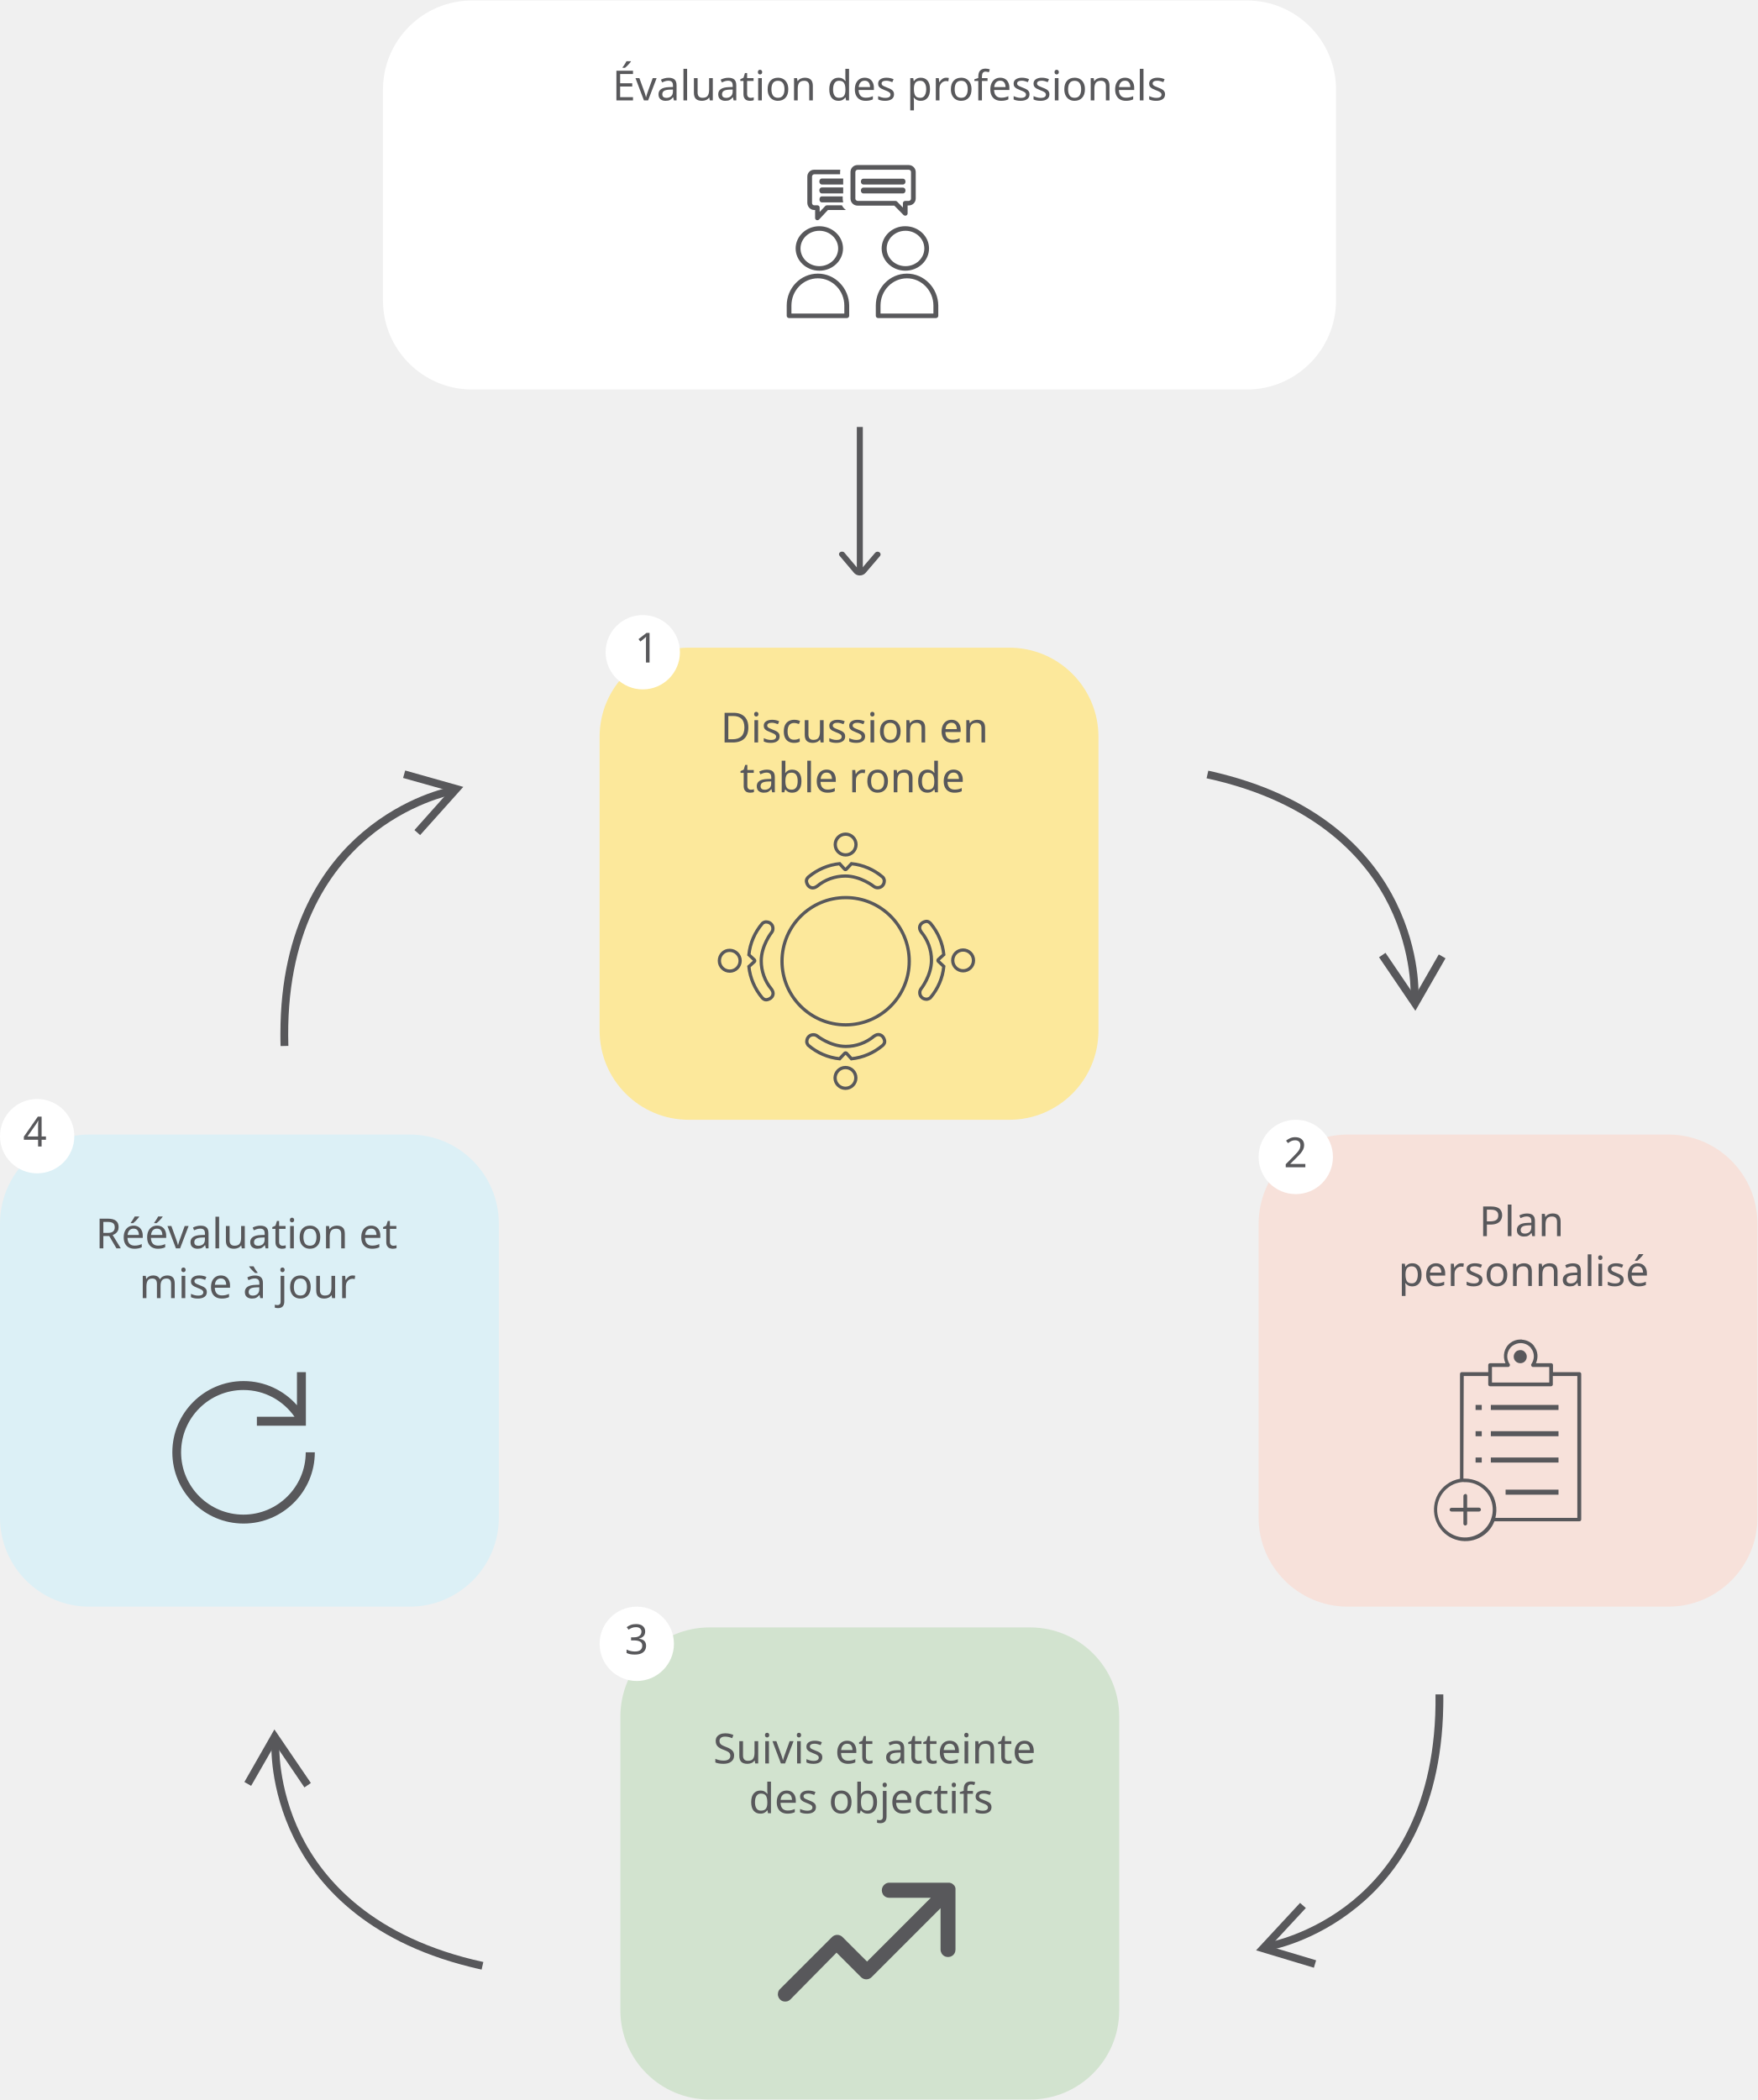
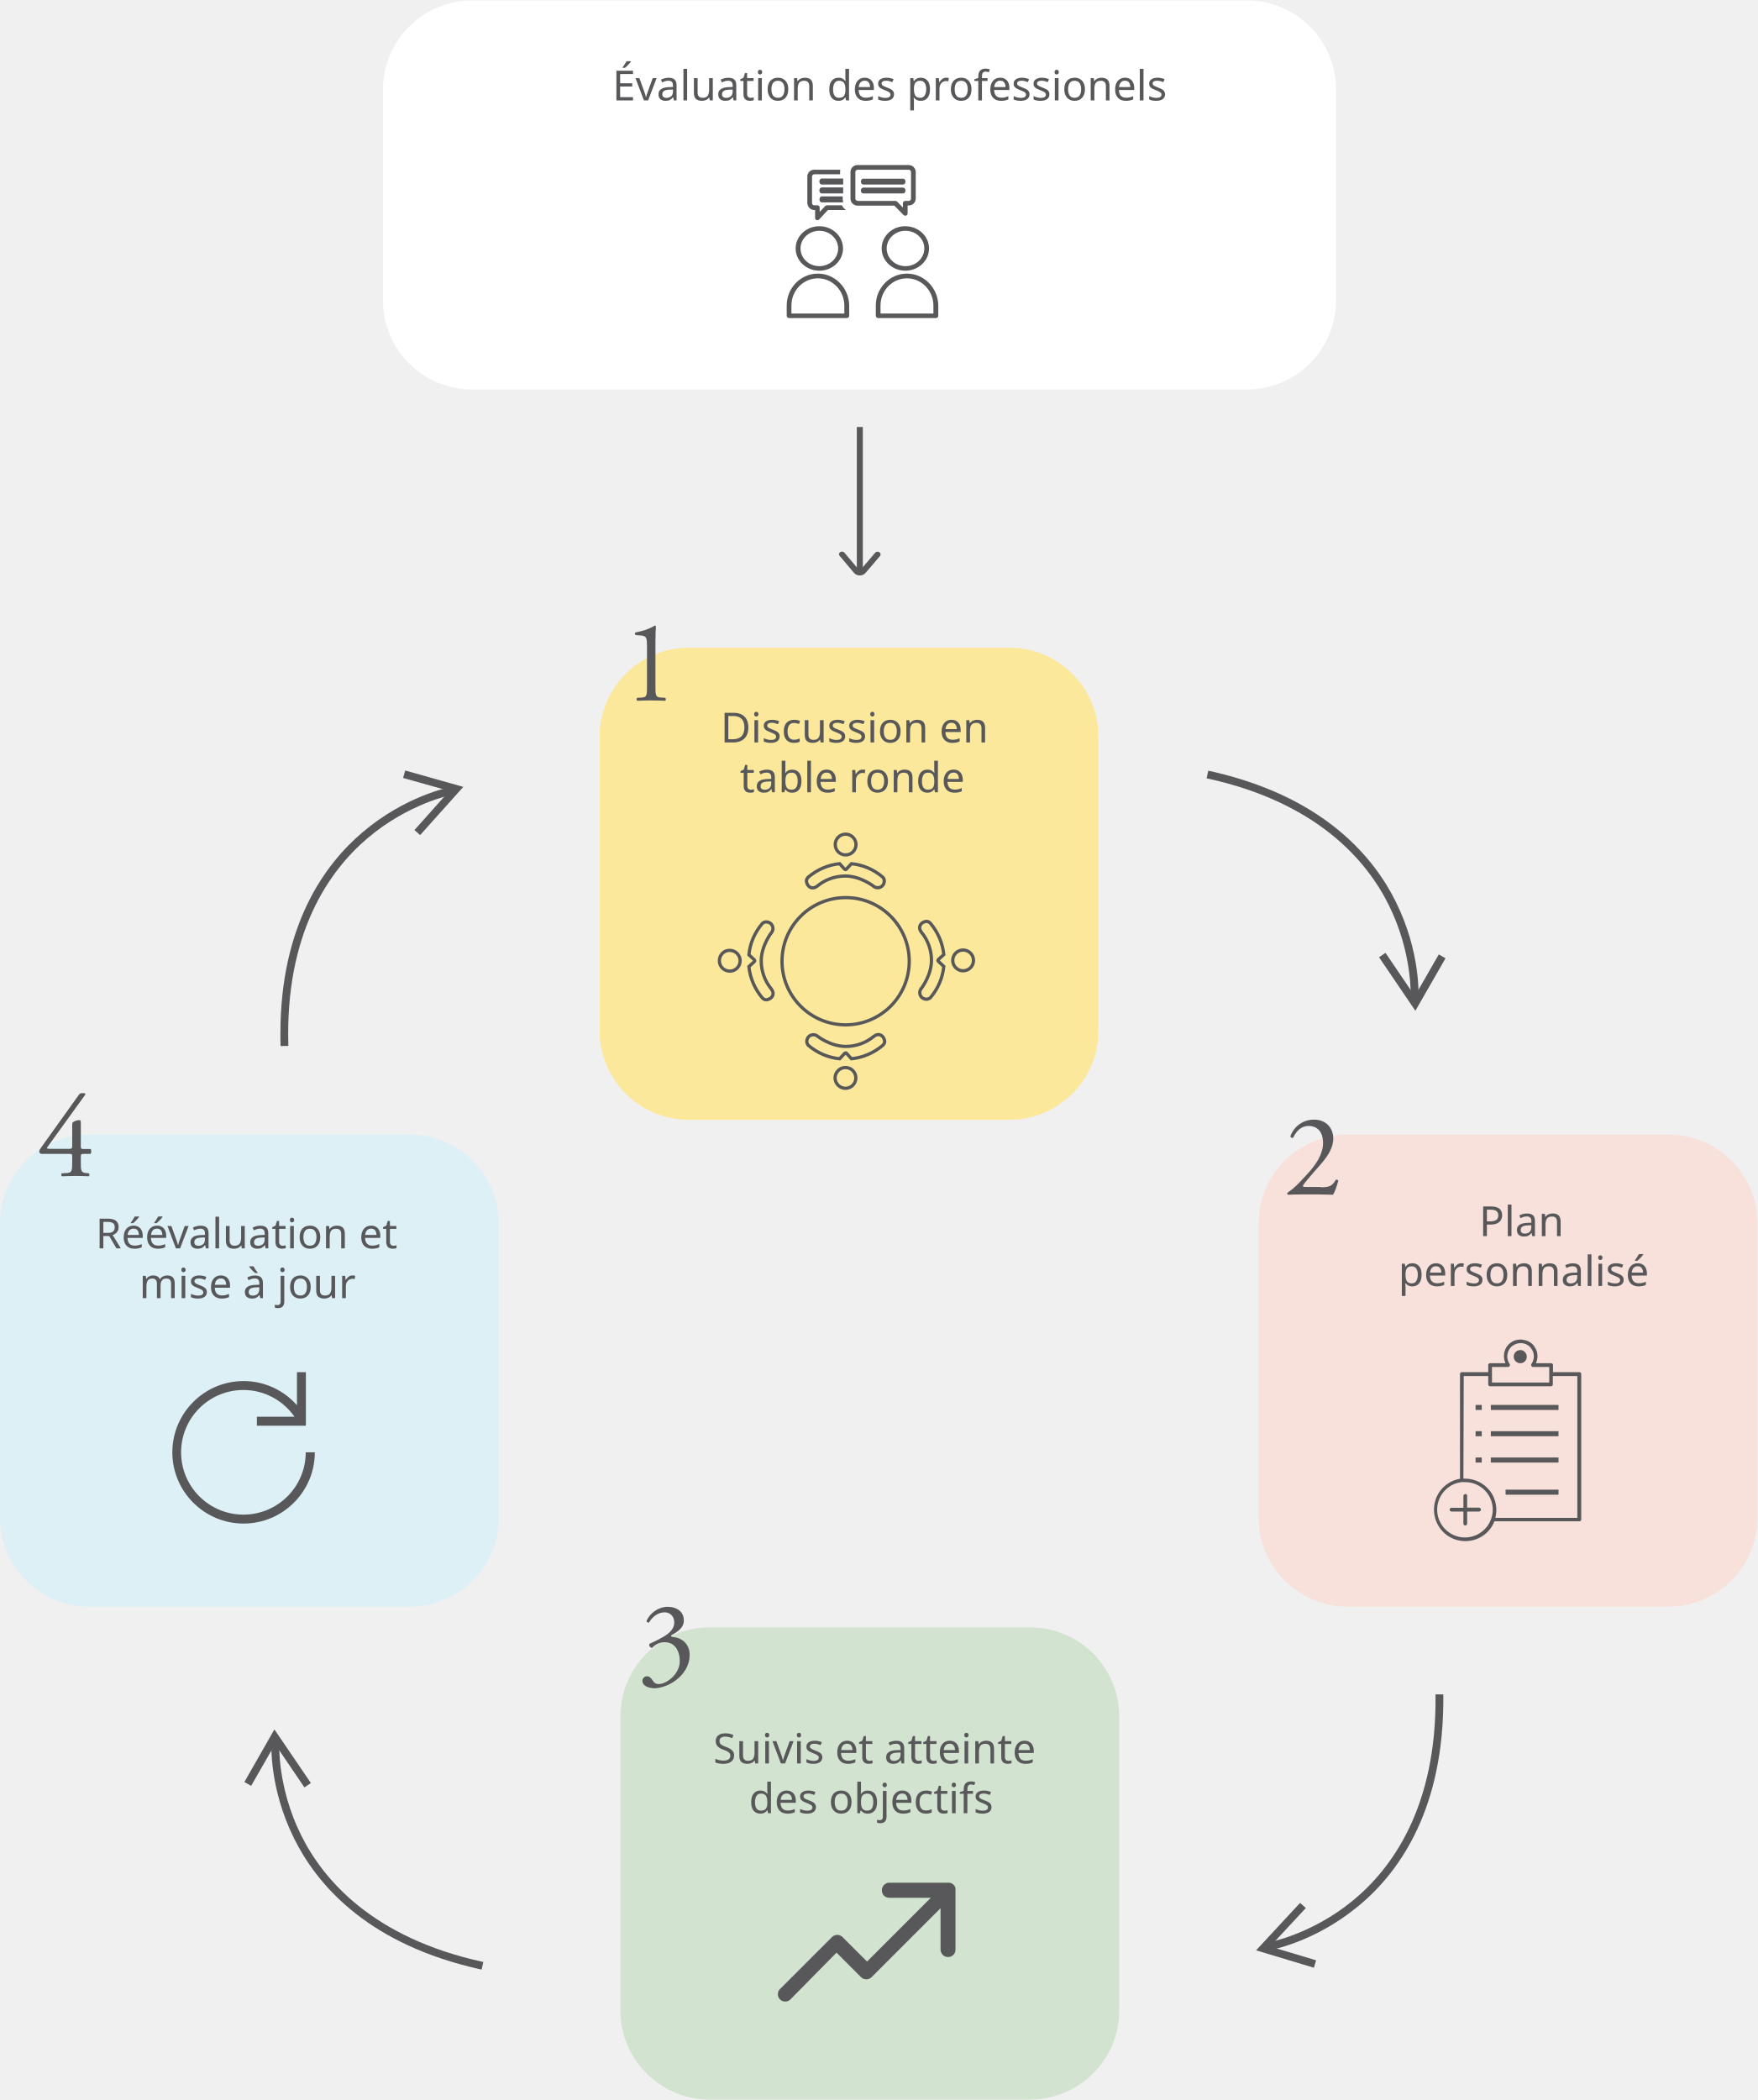
<svg xmlns="http://www.w3.org/2000/svg" version="1.1" id="Layer_1" x="0px" y="0px" viewBox="0 0 1083 1294" style="enable-background:new 0 0 1083 1294;" xml:space="preserve">
  <style type="text/css">
	.st0{fill-rule:evenodd;clip-rule:evenodd;fill:#FFFFFF;}
	.st1{fill:#58585B;}
	.st2{font-family:'AvenirNext-Medium';}
	.st3{font-size:25.611px;}
	.st4{fill-rule:evenodd;clip-rule:evenodd;fill:#58585B;}
	.st5{fill-rule:evenodd;clip-rule:evenodd;fill:#D2E3CF;}
	.st6{enable-background:new    ;}
- 	.st7{font-family:'Montserrat-Medium';}
- 	.st8{fill-rule:evenodd;clip-rule:evenodd;fill:#DCF0F6;}
- 	.st9{fill-rule:evenodd;clip-rule:evenodd;fill:#FCE89B;}
- 	.st10{fill-rule:evenodd;clip-rule:evenodd;fill:#F7E1DA;}
- 	.st11{fill:none;stroke:#58585B;stroke-width:2;stroke-miterlimit:10;}
+ 	.st7{fill-rule:evenodd;clip-rule:evenodd;fill:#DCF0F6;}
+ 	.st8{fill-rule:evenodd;clip-rule:evenodd;fill:#FCE89B;}
+ 	.st9{fill-rule:evenodd;clip-rule:evenodd;fill:#F7E1DA;}
+ 	.st10{fill:none;stroke:#58585B;stroke-width:2;stroke-miterlimit:10;}
</style>
  <g id="Desktop" transform="translate(-222, -1446)">
    <g id="Group-14" transform="translate(343, 1446)">
      <path id="Rectangle-3" class="st0" d="M169.9,0.3h477.5c30.3,0,54.9,24.6,54.9,54.9v129.9c0,30.3-24.6,54.9-54.9,54.9H169.9    c-30.3,0-54.9-24.6-54.9-54.9V55.2C115,24.9,139.6,0.3,169.9,0.3z" />
      <text transform="matrix(1 0 0 1 256.3682 61.875)" class="st1 st2 st3">Évaluation des professionels</text>
      <g id="Page-1" transform="translate(144, 55)">
        <path id="Fill-1" class="st4" d="M239.9,87.2c6.4,0,11.6,4.9,11.6,10.9s-5.2,10.9-11.6,10.9c-6.4,0-11.6-4.9-11.6-10.9     S233.5,87.2,239.9,87.2 M239.9,111.8c8.1,0,14.6-6.2,14.6-13.7c0-7.6-6.6-13.7-14.6-13.7c-8.1,0-14.6,6.2-14.6,13.7     C225.3,105.6,231.8,111.8,239.9,111.8" />
        <path id="Fill-3" class="st4" d="M255.3,138.2h-32.6v-4.9c0-9.3,7.3-16.8,16.3-16.8s16.3,7.6,16.3,16.8L255.3,138.2L255.3,138.2z      M239,113.6c-10.6,0-19.2,8.8-19.2,19.7v6.3c0,0.8,0.7,1.4,1.5,1.4h35.5c0.8,0,1.5-0.6,1.5-1.4v-6.3     C258.2,122.5,249.6,113.6,239,113.6z" />
        <path id="Fill-5" class="st4" d="M304.6,98.1c0,6-5.2,10.9-11.6,10.9s-11.6-4.9-11.6-10.9s5.2-10.9,11.6-10.9     S304.6,92.1,304.6,98.1 M278.3,98.1c0,7.6,6.6,13.7,14.6,13.7c8.1,0,14.6-6.2,14.6-13.7c0-7.6-6.6-13.7-14.6-13.7     C284.9,84.3,278.3,90.5,278.3,98.1" />
        <path id="Fill-7" class="st4" d="M310.2,138.2h-32.6v-4.9c0-9.3,7.3-16.8,16.3-16.8s16.3,7.6,16.3,16.8L310.2,138.2L310.2,138.2z      M293.9,113.6c-10.6,0-19.2,8.8-19.2,19.7v6.3c0,0.8,0.7,1.4,1.5,1.4h35.5c0.8,0,1.5-0.6,1.5-1.4v-6.3     C313.1,122.5,304.5,113.6,293.9,113.6z" />
        <g id="Group-11" transform="translate(21, 0)">
          <g id="Clip-10">
				</g>
          <path id="Fill-9" class="st4" d="M241.1,67.4V51c0-0.7,0.6-1.4,1.4-1.4H274c0.8,0,1.4,0.6,1.4,1.4v16.4c0,0.7-0.6,1.4-1.4,1.4      h-2.1c-0.8,0-1.5,0.6-1.5,1.4v2.7l-3.6-3.7c-0.3-0.3-0.7-0.4-1-0.4h-23.3C241.7,68.7,241.1,68.1,241.1,67.4z M270.8,77.5      c0.3,0.3,0.7,0.4,1.1,0.4c0.2,0,0.4,0,0.5-0.1c0.6-0.2,0.9-0.8,0.9-1.3v-4.9h0.7c2.4,0,4.3-1.9,4.3-4.3V51      c0-2.3-1.9-4.3-4.3-4.3h-31.6c-2.4,0-4.3,1.9-4.3,4.3v16.4c0,2.3,1.9,4.3,4.3,4.3h22.7L270.8,77.5z" />
        </g>
        <path id="Fill-12" class="st4" d="M267,58.7h24.5c0.8,0,1.5-0.8,1.5-1.8s-0.7-1.8-1.5-1.8H267c-0.8,0-1.5,0.8-1.5,1.8     S266.2,58.7,267,58.7" />
        <path id="Fill-14" class="st4" d="M267,64.2h24.5c0.8,0,1.5-0.8,1.5-1.8s-0.7-1.8-1.5-1.8H267c-0.8,0-1.5,0.8-1.5,1.8     C265.5,63.4,266.2,64.2,267,64.2" />
        <path id="Fill-18" class="st4" d="M236.7,74.4h0.6v4.9c0,0.6,0.3,1.1,0.9,1.3c0.2,0.1,0.4,0.1,0.5,0.1c0.4,0,0.7-0.2,1-0.4     l5.5-5.9h11.1c-1-0.7-1.9-1.7-2.5-2.9h-9.2c-0.4,0-0.8,0.2-1,0.4l-3.5,3.7v-2.7c0-0.8-0.6-1.4-1.4-1.4h-2c-0.7,0-1.3-0.6-1.3-1.4     V53.8c0-0.7,0.6-1.4,1.3-1.4h16V51c0-0.5,0.1-1,0.1-1.4h-16.2c-2.3,0-4.1,1.9-4.1,4.2v16.3C232.6,72.5,234.5,74.4,236.7,74.4" />
        <path id="Fill-20" class="st4" d="M241.4,58.7h13.2V55h-13.2c-0.8,0-1.5,0.8-1.5,1.8C239.9,57.9,240.6,58.7,241.4,58.7" />
        <path id="Fill-22" class="st4" d="M241.4,64.2h13.2v-3.7h-13.2c-0.8,0-1.5,0.8-1.5,1.8C239.9,63.4,240.6,64.2,241.4,64.2" />
        <path id="Fill-24" class="st4" d="M241.4,69.7h13.1h0.1c-0.2-0.8-0.3-1.7-0.3-2.5V66h-12.9c-0.8,0-1.4,0.8-1.4,1.8     C239.9,68.9,240.6,69.7,241.4,69.7" />
      </g>
    </g>
    <g id="Group-10" transform="translate(222, 1653)">
      <g id="Group-5">
        <g id="Group-26" transform="translate(202, 334)">
          <path id="Rectangle-3_1_" class="st5" d="M235.2,461.8h197.6c30.3,0,54.9,24.6,54.9,54.9v181.1c0,30.3-24.6,54.9-54.9,54.9      H235.2c-30.3,0-54.9-24.6-54.9-54.9V516.7C180.3,486.4,204.9,461.8,235.2,461.8z" />
          <text transform="matrix(1 0 0 1 423.1885 525.8477)" class="st1 st2 st3"> </text>
          <text transform="matrix(1 0 0 1 237.5101 545.6008)" class="st6">
            <tspan x="0" y="0" class="st1 st2 st3">Suivis et atteinte</tspan>
            <tspan x="22" y="30.7" class="st1 st2 st3">des objectifs</tspan>
          </text>
-           <circle id="Oval-3" class="st0" cx="190.4" cy="471.9" r="22.9" />
-           <text transform="matrix(1 0 0 1 182.9531 478.2832)" class="st1 st7 st3">3</text>
          <g id="noun_Bull-Market_211212" transform="translate(59, 68)">
            <g id="Group">
              <path id="Shape" class="st1" d="M287,551.1h36.5l0,0c0.1,0,0.3,0,0.4,0l0,0c0,0,0,0,0.1,0s0.3,0,0.4,0.1l0,0l0,0        c0.1,0,0.3,0.1,0.4,0.1l0,0h0.1c0.1,0,0.2,0.1,0.3,0.1c0,0,0.1,0,0.1,0.1c0.1,0,0.2,0.1,0.3,0.1l0,0l0,0        c0.1,0.1,0.2,0.1,0.3,0.2c0,0,0.1,0,0.1,0.1c0.1,0.1,0.2,0.1,0.3,0.2l0.1,0.1c0.1,0.1,0.1,0.1,0.2,0.2        c0.1,0.1,0.1,0.1,0.2,0.2l0.1,0.1c0.1,0.1,0.1,0.1,0.2,0.2l0.1,0.1c0,0.1,0.1,0.1,0.1,0.2c0,0.1,0.1,0.1,0.1,0.2        c0,0.1,0.1,0.2,0.1,0.3c0,0,0,0.1,0.1,0.1c0.1,0.1,0.1,0.2,0.1,0.4l0,0l0,0c0,0.1,0.1,0.2,0.1,0.4v0.1c0,0.1,0,0.2,0,0.3        s0,0.1,0,0.2c0,0.1,0,0.2,0,0.3s0,0.1,0,0.2c0,0,0,0,0,0.1v36.5c0,1.6-0.8,3.2-2.3,4c-1.4,0.8-3.2,0.8-4.6,0s-2.3-2.4-2.3-4        v-25.5l-42.5,42.5c-1.8,1.8-4.7,1.8-6.5,0l-15.1-15.1L226.1,623c-1.2,1.2-2.8,1.6-4.4,1.2c-1.6-0.4-2.8-1.7-3.2-3.2        s0-3.3,1.2-4.4l32-32c1.8-1.8,4.7-1.8,6.5,0l15.1,15.1l39.3-39.3H287c-1.6,0-3.2-0.8-4-2.3s-0.8-3.2,0-4.6        S285.3,551.1,287,551.1z" />
            </g>
          </g>
        </g>
        <g id="Group-25" transform="translate(0, 163)">
-           <path id="Rectangle-3_2_" class="st8" d="M54.9,329.1h197.6c30.3,0,54.9,24.6,54.9,54.9v181.1c0,30.3-24.6,54.9-54.9,54.9H54.9      C24.6,620,0,595.4,0,565.1V384C0,353.7,24.6,329.1,54.9,329.1z" />
+           <path id="Rectangle-3_2_" class="st7" d="M54.9,329.1h197.6c30.3,0,54.9,24.6,54.9,54.9v181.1c0,30.3-24.6,54.9-54.9,54.9H54.9      C24.6,620,0,595.4,0,565.1V384C0,353.7,24.6,329.1,54.9,329.1z" />
          <text transform="matrix(1 0 0 1 58.8988 399.2067)" class="st6">
            <tspan x="0" y="0" class="st1 st2 st3">Réévaluation et</tspan>
            <tspan x="26.9" y="30.7" class="st1 st2 st3">mise à jour</tspan>
          </text>
          <text transform="matrix(1 0 0 1 233.0381 393.168)" class="st1 st2 st3"> </text>
-           <circle id="Oval-3_1_" class="st0" cx="22.9" cy="330.1" r="22.9" />
-           <text transform="matrix(1 0 0 1 14.1738 336.457)" class="st1 st7 st3">4</text>
          <g id="noun_Refresh_1590805" transform="translate(58, 92)">
            <path id="Shape_1_" class="st1" d="M130.4,432.9c0,21.2-17.2,38.4-38.4,38.4s-38.4-17.2-38.4-38.4c0-21.2,17.2-38.4,38.4-38.4       c13,0,24.5,6.5,31.5,16.5h-23.2v5.5h26.4h3.8v-4.8v-28.2H125v20.4c-8-9.1-19.8-14.9-32.9-14.9c-24.2,0-43.9,19.7-43.9,43.9       s19.7,43.9,43.9,43.9s43.9-19.7,43.9-43.9H130.4z" />
          </g>
        </g>
        <g id="Group-22" transform="translate(202, 0)">
-           <path id="Rectangle-3_3_" class="st9" d="M222.4,192.1H420c30.3,0,54.9,24.6,54.9,54.9v181.1c0,30.3-24.6,54.9-54.9,54.9H222.4      c-30.3,0-54.9-24.6-54.9-54.9V247C167.5,216.7,192.1,192.1,222.4,192.1z" />
+           <path id="Rectangle-3_3_" class="st8" d="M222.4,192.1H420c30.3,0,54.9,24.6,54.9,54.9v181.1c0,30.3-24.6,54.9-54.9,54.9H222.4      c-30.3,0-54.9-24.6-54.9-54.9V247C167.5,216.7,192.1,192.1,222.4,192.1z" />
          <text transform="matrix(1 0 0 1 242.0308 250.5039)" class="st6">
            <tspan x="0" y="0" class="st1 st2 st3">Discussion en</tspan>
            <tspan x="11.9" y="30.7" class="st1 st2 st3">table ronde</tspan>
          </text>
          <text transform="matrix(1 0 0 1 394.1465 245.1709)" class="st1 st2 st3"> </text>
-           <circle id="Oval-3_2_" class="st0" cx="194.1" cy="194.9" r="22.9" />
-           <text transform="matrix(1 0 0 1 189.1846 201.2646)" class="st1 st7 st3">1</text>
        </g>
        <g id="Group-23" transform="translate(424, 170)">
-           <path id="Rectangle-3_4_" class="st10" d="M406.5,322.1h197.6c30.3,0,54.9,24.6,54.9,54.9v181.1c0,30.3-24.6,54.9-54.9,54.9      H406.5c-30.3,0-54.9-24.6-54.9-54.9V377C351.7,346.7,376.2,322.1,406.5,322.1z" />
+           <path id="Rectangle-3_4_" class="st9" d="M406.5,322.1h197.6c30.3,0,54.9,24.6,54.9,54.9v181.1c0,30.3-24.6,54.9-54.9,54.9      H406.5c-30.3,0-54.9-24.6-54.9-54.9V377C351.7,346.7,376.2,322.1,406.5,322.1z" />
          <text transform="matrix(1 0 0 1 487.483 384.6985)" class="st6">
            <tspan x="0" y="0" class="st1 st2 st3">Plan</tspan>
            <tspan x="-49.8" y="30.7" class="st1 st2 st3">personnalisé</tspan>
          </text>
          <text transform="matrix(1 0 0 1 579.2061 380.6807)" class="st1 st2 st3"> </text>
          <path id="Page-1_2_" class="st4" d="M478.8,543.7h-0.1c-0.5,0.1-0.9,0.6-0.9,1.1v7.3h-7.3h-0.1c-0.6,0-1.1,0.6-1.1,1.2      c0,0.6,0.6,1.1,1.2,1.1h7.3v7.3c-0.1,0.6,0.4,1.2,1,1.3s1.2-0.4,1.3-1c0-0.1,0-0.2,0-0.3v-7.3h7.3c0.6,0,1.2-0.5,1.2-1.2      c0-0.6-0.5-1.2-1.2-1.2h-7.3v-7.3c0-0.6-0.5-1.2-1.1-1.2C479,543.7,478.9,543.7,478.8,543.7z M503.8,544h32.6v-3.1h-32.6      L503.8,544L503.8,544z M478.8,536.3c0.3,0,0.7,0,1,0c4.7,0.2,9.3,2.5,12.5,6.5l0,0l0,0l0,0c5.8,7.5,4.4,18.2-3.1,24      s-18.2,4.4-24-3.1s-4.4-18.2,3.1-24c2.8-2.2,6-3.3,9.3-3.5C478.1,536.3,478.5,536.3,478.8,536.3z M494.7,524.2h41.7v-3.1h-41.7      V524.2z M485.3,524.2h3.8v-3.1h-3.8V524.2z M494.7,508h41.7v-3.1h-41.7V508z M485.3,508h3.8v-3.1h-3.8V508z M494.7,491.8h41.7      v-3.1h-41.7V491.8z M485.3,491.8h3.8v-3.1h-3.8V491.8z M478,470.9h15.1v5.2c0,0.6,0.5,1.1,1.1,1.1h37.6c0.6,0,1.1-0.5,1.1-1.1      v-5.2H548v87.4h-50.5c1.4-5.5,0.4-11.7-3.3-16.6l0,0v-0.1l-0.1-0.1H494l-0.1-0.1c-3.8-4.8-9.5-7.3-15.3-7.3c-0.3,0-0.5,0-0.8,0      L478,470.9L478,470.9z M512.6,454.9c-0.8,0.1-1.5,0.3-2.2,0.8c-1.8,1.4-2.1,3.9-0.8,5.7c1.4,1.8,4,2.1,5.7,0.8s2.1-4,0.7-5.7      C515.2,455.3,513.9,454.8,512.6,454.9L512.6,454.9z M513.1,450.6c0.1,0,0.1,0,0.2,0c2.3,0.1,4.6,1.1,6.1,3l0.1,0.1v0.1      c2.3,2.9,2.2,6.8,0.2,9.7c-0.5,0.7,0.1,1.8,0.9,1.8h10.1v9.6h-35.3v-9.6h10c0.8,0,1.4-1.1,0.9-1.8c-2.5-3.6-1.8-8.5,1.7-11.2      C509.6,451.2,511.3,450.6,513.1,450.6z M513.3,448.4c-0.1,0-0.2,0-0.3,0l0,0h-0.1c-2.2,0-4.4,0.7-6.2,2.1c-3.9,3-4.9,8.2-3,12.5      h-9.5c-0.6,0-1.1,0.5-1.1,1.1v4.4h-16.3h-0.1h-0.1c-0.5,0.1-0.9,0.6-0.9,1.1v64.6c-3,0.5-5.9,1.7-8.5,3.7      c-8.5,6.5-10,18.7-3.5,27.2s18.7,10,27.1,3.5c2.9-2.2,4.9-5.1,6.1-8.2h52.4c0.6,0,1.1-0.5,1.1-1.1v-89.7c0-0.6-0.5-1.1-1.1-1.1      H533v-4.4c0-0.6-0.5-1.1-1.1-1.1h-9.4c1.5-3.4,1.3-7.3-1.1-10.4l0,0v-0.1l-0.1-0.1v-0.1c-1.9-2.4-4.6-3.6-7.4-3.8      c-0.1-0.1-0.2-0.1-0.3-0.1C513.5,448.4,513.4,448.4,513.3,448.4C513.4,448.4,513.3,448.4,513.3,448.4z" />
-           <circle id="Oval-3_3_" class="st0" cx="374.5" cy="335.9" r="22.9" />
-           <text transform="matrix(1 0 0 1 367.0791 342.2617)" class="st1 st7 st3">2</text>
        </g>
      </g>
      <g id="noun_Arrow_2985763" transform="translate(125.0968, 98.77018) scale(-1, 1) rotate(-90) translate(-125.0968, -98.77018) translate(78.59679, 67.77018)">
        <path id="Shape_2_" class="st1" d="M-284.7-16.7c-2.5,0-5,0-7.6-0.1l0.1-4.8c69.7,2.1,108-25.3,127.9-48.7     c21.6-25.4,26.7-51.7,26.8-51.9l4.7,0.9c-0.2,1.1-5.4,27.6-27.7,53.9C-180.3-44-217.7-16.7-284.7-16.7z" />
        <polygon id="Shape_3_" class="st1" points="-127.1,-92.3 -135.1,-120.8 -159.2,-99.3 -162.3,-102.8 -132.6,-129.4 -122.5,-93.6         " />
      </g>
      <g id="noun_Arrow_2985763_1_" transform="translate(444.6183, 93.32854) scale(1, -1) rotate(-14) translate(-444.6183, -93.32854) translate(398.1183, 62.32854)">
        <path id="Shape_4_" class="st1" d="M387.4-65.7c-2.5,0-5,0-7.6-0.1l0.1-4.8c69.7,2.1,108-25.3,127.9-48.7     c21.6-25.4,26.7-51.7,26.8-51.9l4.7,0.9c-0.2,1.1-5.4,27.6-27.7,53.9C491.8-93,454.3-65.7,387.4-65.7z" />
        <polygon id="Shape_5_" class="st1" points="545,-141.3 536.9,-169.8 512.9,-148.3 509.7,-151.9 539.4,-178.5 549.6,-142.6    " />
      </g>
      <g id="noun_Arrow_2985763_2_" transform="translate(454.8031, 409.4138) scale(1, -1) rotate(-91) translate(-454.8031, -409.4138) translate(408.3031, 378.4138)">
        <path id="Shape_6_" class="st1" d="M474.1,473.1c-2.5,0-5,0-7.6-0.1l0.1-4.8c69.7,2.1,108-25.3,127.9-48.7     c21.6-25.4,26.7-51.7,26.8-51.9l4.7,0.9c-0.2,1.1-5.4,27.6-27.7,53.9C578.6,445.8,541.1,473.1,474.1,473.1z" />
        <polygon id="Shape_7_" class="st1" points="631.7,397.5 623.7,369 599.6,390.6 596.5,387 626.2,360.4 636.3,396.2    " />
      </g>
      <g id="noun_Arrow_2985763_3_" transform="translate(124.6183, 415.3285) scale(1, -1) rotate(-194) translate(-124.6183, -415.3285) translate(78.11833, 384.3285)">
        <path id="Shape_8_" class="st1" d="M-256,563.2c-2.5,0-5,0-7.6-0.1l0.1-4.8c69.7,2.1,108-25.3,127.9-48.7     c21.6-25.4,26.7-51.7,26.8-51.9l4.7,0.9c-0.2,1.1-5.4,27.6-27.7,53.9C-151.6,535.9-189,563.2-256,563.2z" />
        <polygon id="Shape_9_" class="st1" points="-98.4,487.6 -106.5,459.1 -130.5,480.6 -133.7,477 -103.9,450.4 -93.8,486.3    " />
      </g>
    </g>
    <g id="Page-1_3_" transform="translate(516, 1619) rotate(90) translate(-516, -1619) translate(491, 1612)">
      <g id="Group-35">
        <polygon id="Fill-1_2_" class="st4" points="115.1,-227 204.7,-227 204.7,-230.7 115.1,-230.7    " />
        <g id="Group-4" transform="translate(42, 0)">
          <g id="Clip-3">
				</g>
          <path id="Fill-2" class="st4" d="M151.5-216c-0.5,0-1-0.3-1.3-0.8c-0.5-0.8-0.4-2,0.4-2.6l10.3-8.7c0.3-0.2,0.4-0.5,0.4-0.7      s-0.1-0.5-0.4-0.7l-10.3-8.8c-0.7-0.6-0.9-1.8-0.3-2.6c0.5-0.8,1.5-1,2.3-0.4l10.3,8.8c1.1,0.9,1.7,2.3,1.7,3.7      s-0.6,2.8-1.8,3.7l-10.3,8.7C152.2-216.2,151.8-216,151.5-216" />
        </g>
      </g>
    </g>
  </g>
-   <path class="st11" d="M560.3,592.3c0,21.7-17.6,39.2-39.2,39.2c-21.7,0-39.2-17.6-39.2-39.2c0-21.7,17.6-39.2,39.2-39.2  C542.7,553,560.3,570.6,560.3,592.3z M521.1,514c-3.6,0-6.4,2.9-6.4,6.4c0,3.6,2.9,6.4,6.4,6.4c3.6,0,6.4-2.9,6.4-6.4  S524.6,514,521.1,514z M544,540.5L544,540.5c-5.5-4.7-12.2-7.6-19.3-8.3l-3.2,3.4c-0.1,0.1-0.3,0.2-0.5,0.2l0,0  c-0.2,0-0.4-0.1-0.5-0.2l-3.1-3.4c-7,0.7-13.7,3.6-19.1,8.1c-0.6,0.5-1.6,1.6-1.3,3.1c0.5,2.3,2,3.7,3.9,3.7l0,0  c1.2,0,2.3-0.8,2.6-1c4.9-4.1,11.1-6.3,17.4-6.3c9.5,0,17.6,6.4,17.7,6.5c0.7,0.5,1.5,0.7,2.3,0.7c2.2,0,3.9-1.7,4-3.9  C545.1,541.7,544.1,540.6,544,540.5z M443.3,592c0,3.6,2.9,6.4,6.4,6.4c3.6,0,6.4-2.9,6.4-6.4s-2.9-6.4-6.4-6.4  C446.2,585.5,443.3,588.4,443.3,592z M469.8,569L469.8,569c-4.7,5.5-7.6,12.2-8.3,19.3l3.4,3.2c0.1,0.1,0.2,0.3,0.2,0.5l0,0  c0,0.2-0.1,0.4-0.2,0.5l-3.4,3.1c0.7,7,3.6,13.7,8.1,19.1c0.5,0.6,1.6,1.6,3.1,1.3c2.3-0.5,3.7-2,3.7-3.9l0,0c0-1.2-0.8-2.3-1-2.6  c-4.1-4.9-6.3-11.1-6.3-17.4c0-9.5,6.4-17.6,6.5-17.7c0.5-0.7,0.7-1.5,0.7-2.3c0-2.2-1.7-3.9-3.9-4C471,567.9,469.9,568.9,469.8,569  z M521,670.6c3.6,0,6.4-2.9,6.4-6.4c0-3.6-2.9-6.4-6.4-6.4s-6.4,2.9-6.4,6.4S517.5,670.6,521,670.6z M498.1,644.1L498.1,644.1  c5.5,4.7,12.2,7.6,19.3,8.3l3.2-3.4c0.1-0.1,0.3-0.2,0.5-0.2l0,0c0.2,0,0.4,0.1,0.5,0.2l3.1,3.4c7-0.7,13.7-3.6,19.1-8.1  c0.6-0.5,1.6-1.6,1.3-3.1c-0.5-2.3-2-3.7-3.9-3.7l0,0c-1.2,0-2.3,0.8-2.6,1c-4.9,4.1-11.1,6.3-17.4,6.3c-9.5,0-17.6-6.4-17.7-6.5  c-0.7-0.5-1.5-0.7-2.3-0.7c-2.2,0-3.9,1.7-4,3.9C497,642.9,498,643.9,498.1,644.1z M599.9,591.8c0-3.6-2.9-6.4-6.4-6.4  c-3.6,0-6.4,2.9-6.4,6.4s2.9,6.4,6.4,6.4S599.9,595.4,599.9,591.8z M573.3,614.8L573.3,614.8c4.7-5.5,7.6-12.2,8.3-19.3l-3.4-3.2  c-0.1-0.1-0.2-0.3-0.2-0.5l0,0c0-0.2,0.1-0.4,0.2-0.5l3.4-3.1c-0.7-7-3.6-13.7-8.1-19.1c-0.5-0.6-1.6-1.6-3.1-1.3  c-2.3,0.5-3.7,2-3.7,3.9l0,0c0,1.2,0.8,2.3,1,2.6c4.1,4.9,6.3,11.1,6.3,17.4c0,9.5-6.4,17.6-6.5,17.7c-0.5,0.7-0.7,1.5-0.7,2.3  c0,2.2,1.7,3.9,3.9,4C572.1,615.8,573.2,614.9,573.3,614.8z" />
+   <path class="st10" d="M560.3,592.3c0,21.7-17.6,39.2-39.2,39.2c-21.7,0-39.2-17.6-39.2-39.2c0-21.7,17.6-39.2,39.2-39.2  C542.7,553,560.3,570.6,560.3,592.3z M521.1,514c-3.6,0-6.4,2.9-6.4,6.4c0,3.6,2.9,6.4,6.4,6.4c3.6,0,6.4-2.9,6.4-6.4  S524.6,514,521.1,514z M544,540.5L544,540.5c-5.5-4.7-12.2-7.6-19.3-8.3l-3.2,3.4c-0.1,0.1-0.3,0.2-0.5,0.2l0,0  c-0.2,0-0.4-0.1-0.5-0.2l-3.1-3.4c-7,0.7-13.7,3.6-19.1,8.1c-0.6,0.5-1.6,1.6-1.3,3.1c0.5,2.3,2,3.7,3.9,3.7l0,0  c1.2,0,2.3-0.8,2.6-1c4.9-4.1,11.1-6.3,17.4-6.3c9.5,0,17.6,6.4,17.7,6.5c0.7,0.5,1.5,0.7,2.3,0.7c2.2,0,3.9-1.7,4-3.9  C545.1,541.7,544.1,540.6,544,540.5z M443.3,592c0,3.6,2.9,6.4,6.4,6.4c3.6,0,6.4-2.9,6.4-6.4s-2.9-6.4-6.4-6.4  C446.2,585.5,443.3,588.4,443.3,592z M469.8,569L469.8,569c-4.7,5.5-7.6,12.2-8.3,19.3l3.4,3.2c0.1,0.1,0.2,0.3,0.2,0.5l0,0  c0,0.2-0.1,0.4-0.2,0.5l-3.4,3.1c0.7,7,3.6,13.7,8.1,19.1c0.5,0.6,1.6,1.6,3.1,1.3c2.3-0.5,3.7-2,3.7-3.9l0,0c0-1.2-0.8-2.3-1-2.6  c-4.1-4.9-6.3-11.1-6.3-17.4c0-9.5,6.4-17.6,6.5-17.7c0.5-0.7,0.7-1.5,0.7-2.3c0-2.2-1.7-3.9-3.9-4C471,567.9,469.9,568.9,469.8,569  z M521,670.6c3.6,0,6.4-2.9,6.4-6.4c0-3.6-2.9-6.4-6.4-6.4s-6.4,2.9-6.4,6.4S517.5,670.6,521,670.6z M498.1,644.1L498.1,644.1  c5.5,4.7,12.2,7.6,19.3,8.3l3.2-3.4c0.1-0.1,0.3-0.2,0.5-0.2l0,0c0.2,0,0.4,0.1,0.5,0.2l3.1,3.4c7-0.7,13.7-3.6,19.1-8.1  c0.6-0.5,1.6-1.6,1.3-3.1c-0.5-2.3-2-3.7-3.9-3.7l0,0c-1.2,0-2.3,0.8-2.6,1c-4.9,4.1-11.1,6.3-17.4,6.3c-9.5,0-17.6-6.4-17.7-6.5  c-0.7-0.5-1.5-0.7-2.3-0.7c-2.2,0-3.9,1.7-4,3.9C497,642.9,498,643.9,498.1,644.1z M599.9,591.8c0-3.6-2.9-6.4-6.4-6.4  c-3.6,0-6.4,2.9-6.4,6.4s2.9,6.4,6.4,6.4S599.9,595.4,599.9,591.8z M573.3,614.8L573.3,614.8c4.7-5.5,7.6-12.2,8.3-19.3l-3.4-3.2  c-0.1-0.1-0.2-0.3-0.2-0.5l0,0c0-0.2,0.1-0.4,0.2-0.5l3.4-3.1c-0.7-7-3.6-13.7-8.1-19.1c-0.5-0.6-1.6-1.6-3.1-1.3  c-2.3,0.5-3.7,2-3.7,3.9l0,0c0,1.2,0.8,2.3,1,2.6c4.1,4.9,6.3,11.1,6.3,17.4c0,9.5-6.4,17.6-6.5,17.7c-0.5,0.7-0.7,1.5-0.7,2.3  c0,2.2,1.7,3.9,3.9,4C572.1,615.8,573.2,614.9,573.3,614.8z" />
+   <g>
+     <path class="st1" d="M398.7,398.4c0-4.9-0.2-6.5-3.5-6.8l-3.5-0.3c-0.6-0.3-0.6-1.3-0.1-1.6c6-1.1,10-3,11.9-4.2   c0.3,0,0.6,0.1,0.7,0.4c-0.1,1.3-0.3,4.9-0.3,9v27.9c0,5.5,0.1,6.8,3.1,7l3,0.2c0.4,0.4,0.4,1.6-0.1,1.8c-2.8-0.1-6-0.2-8.6-0.2   c-2.6,0-5.8,0.1-8.6,0.2c-0.5-0.2-0.6-1.4-0.1-1.8l3-0.2c3-0.2,3.1-1.4,3.1-7V398.4z" />
+   </g>
+   <g>
+     <path class="st1" d="M814,731.6c3.3,0,5.5-0.4,6.8-1.6c1.4-1.2,1.9-2.2,2.3-3c0.5-0.2,1.3,0,1.6,0.4c-0.9,3.6-2.2,7.3-3.3,8.8   c-3-0.1-6-0.2-9.3-0.2h-10.4c-4,0-6.4,0.1-8,0.2c-0.1-0.1-0.5-0.4-0.5-0.9c0-0.2,0.4-0.5,0.8-0.8c3.3-2.2,5.7-4.6,11-10.4   c4.8-5.1,10.3-12.1,10.3-19.8c0-6.6-3.2-10.5-9-10.5c-4.3,0-7.4,3-9.4,7.2c-0.6,0.4-1.7,0-1.7-0.9c2.3-6.3,8-10.2,14.5-10.2   c7.2,0,11.9,4.8,11.9,11.7c0,4.5-2.1,9.4-7.7,15.8l-4.4,5c-5.9,6.8-6.6,7.9-6.6,8.4c0,0.5,0.4,0.6,2.2,0.6H814z" />
+   </g>
+   <g>
+     <path class="st1" d="M395.9,1035.7c0-1.4,1.1-2.8,2.8-2.8c1.7,0,2.7,1.4,3.5,2.6c0.9,1.4,1.8,2.2,3.8,2.2c4.7,0,12.9-6.1,12.9-14.1   c0-6.3-3-11.7-9.3-11.7c-3.5,0-6.1,1.7-7.8,3.5c-1.2-0.1-2-1.2-1.6-2.5c2.7-1.2,8.6-3.9,11.5-6.3c1.6-1.3,3.8-3.5,3.8-6.9   c0-3.8-2.7-6.2-5.9-6.2c-4.2,0-7.5,2.7-9.7,6.3c-0.7,0.1-1.5-0.3-1.5-1c2.2-5,7.5-8.7,13-8.7c5.9,0,10,3.2,10,8.3   c0,3-1.2,5.8-7.7,9.2c-0.4,0.7,0,1,0.9,1.1c5.5,0.4,10.4,4.2,10.4,11.1c0,5.2-2.5,10.4-7,14.3c-5.3,4.7-11.5,6.2-15,6.2   C399.8,1040.1,395.9,1039,395.9,1035.7z" />
+   </g>
+   <g>
+     <path class="st1" d="M25.2,710.8c-0.6,0-1-0.5-1-1.2c0-0.9,0.3-1.3,1.3-2.7l23.1-32.3c0.5-0.6,0.9-1,1.7-1h1.2   c0.7,0,1.1,0.2,1.1,0.6c0,0.2-0.1,0.5-0.4,0.8l-22.9,31.7c-0.9,1.2,0.1,1.2,2,1.2h11.2c1.7,0,2-0.2,2-1.9v-13.2   c0-0.5,0.1-1.1,0.6-1.4c0.9-0.6,2.5-1.2,3.7-1.2c1-0.1,1,0.8,1,2.2v13.9c0,1.4,0.2,1.7,1.4,1.7h4.6c0.6,0.5,0.6,2.4,0,3H52   c-1.8,0-2.2,0.1-2.2,1.6v3.2c0,5.7,0.1,6.6,3.1,7l1.9,0.2c0.4,0.4,0.4,1.6-0.1,1.8c-2.6-0.1-5.3-0.2-7.5-0.2c-2.6,0-5.8,0.1-9,0.2   c-0.5-0.2-0.6-1.4-0.1-1.8l3.2-0.2c3-0.2,3.2-1.4,3.2-7v-3c0-1.7-0.2-1.8-2.1-1.8H25.2z" />
+   </g>
</svg>
